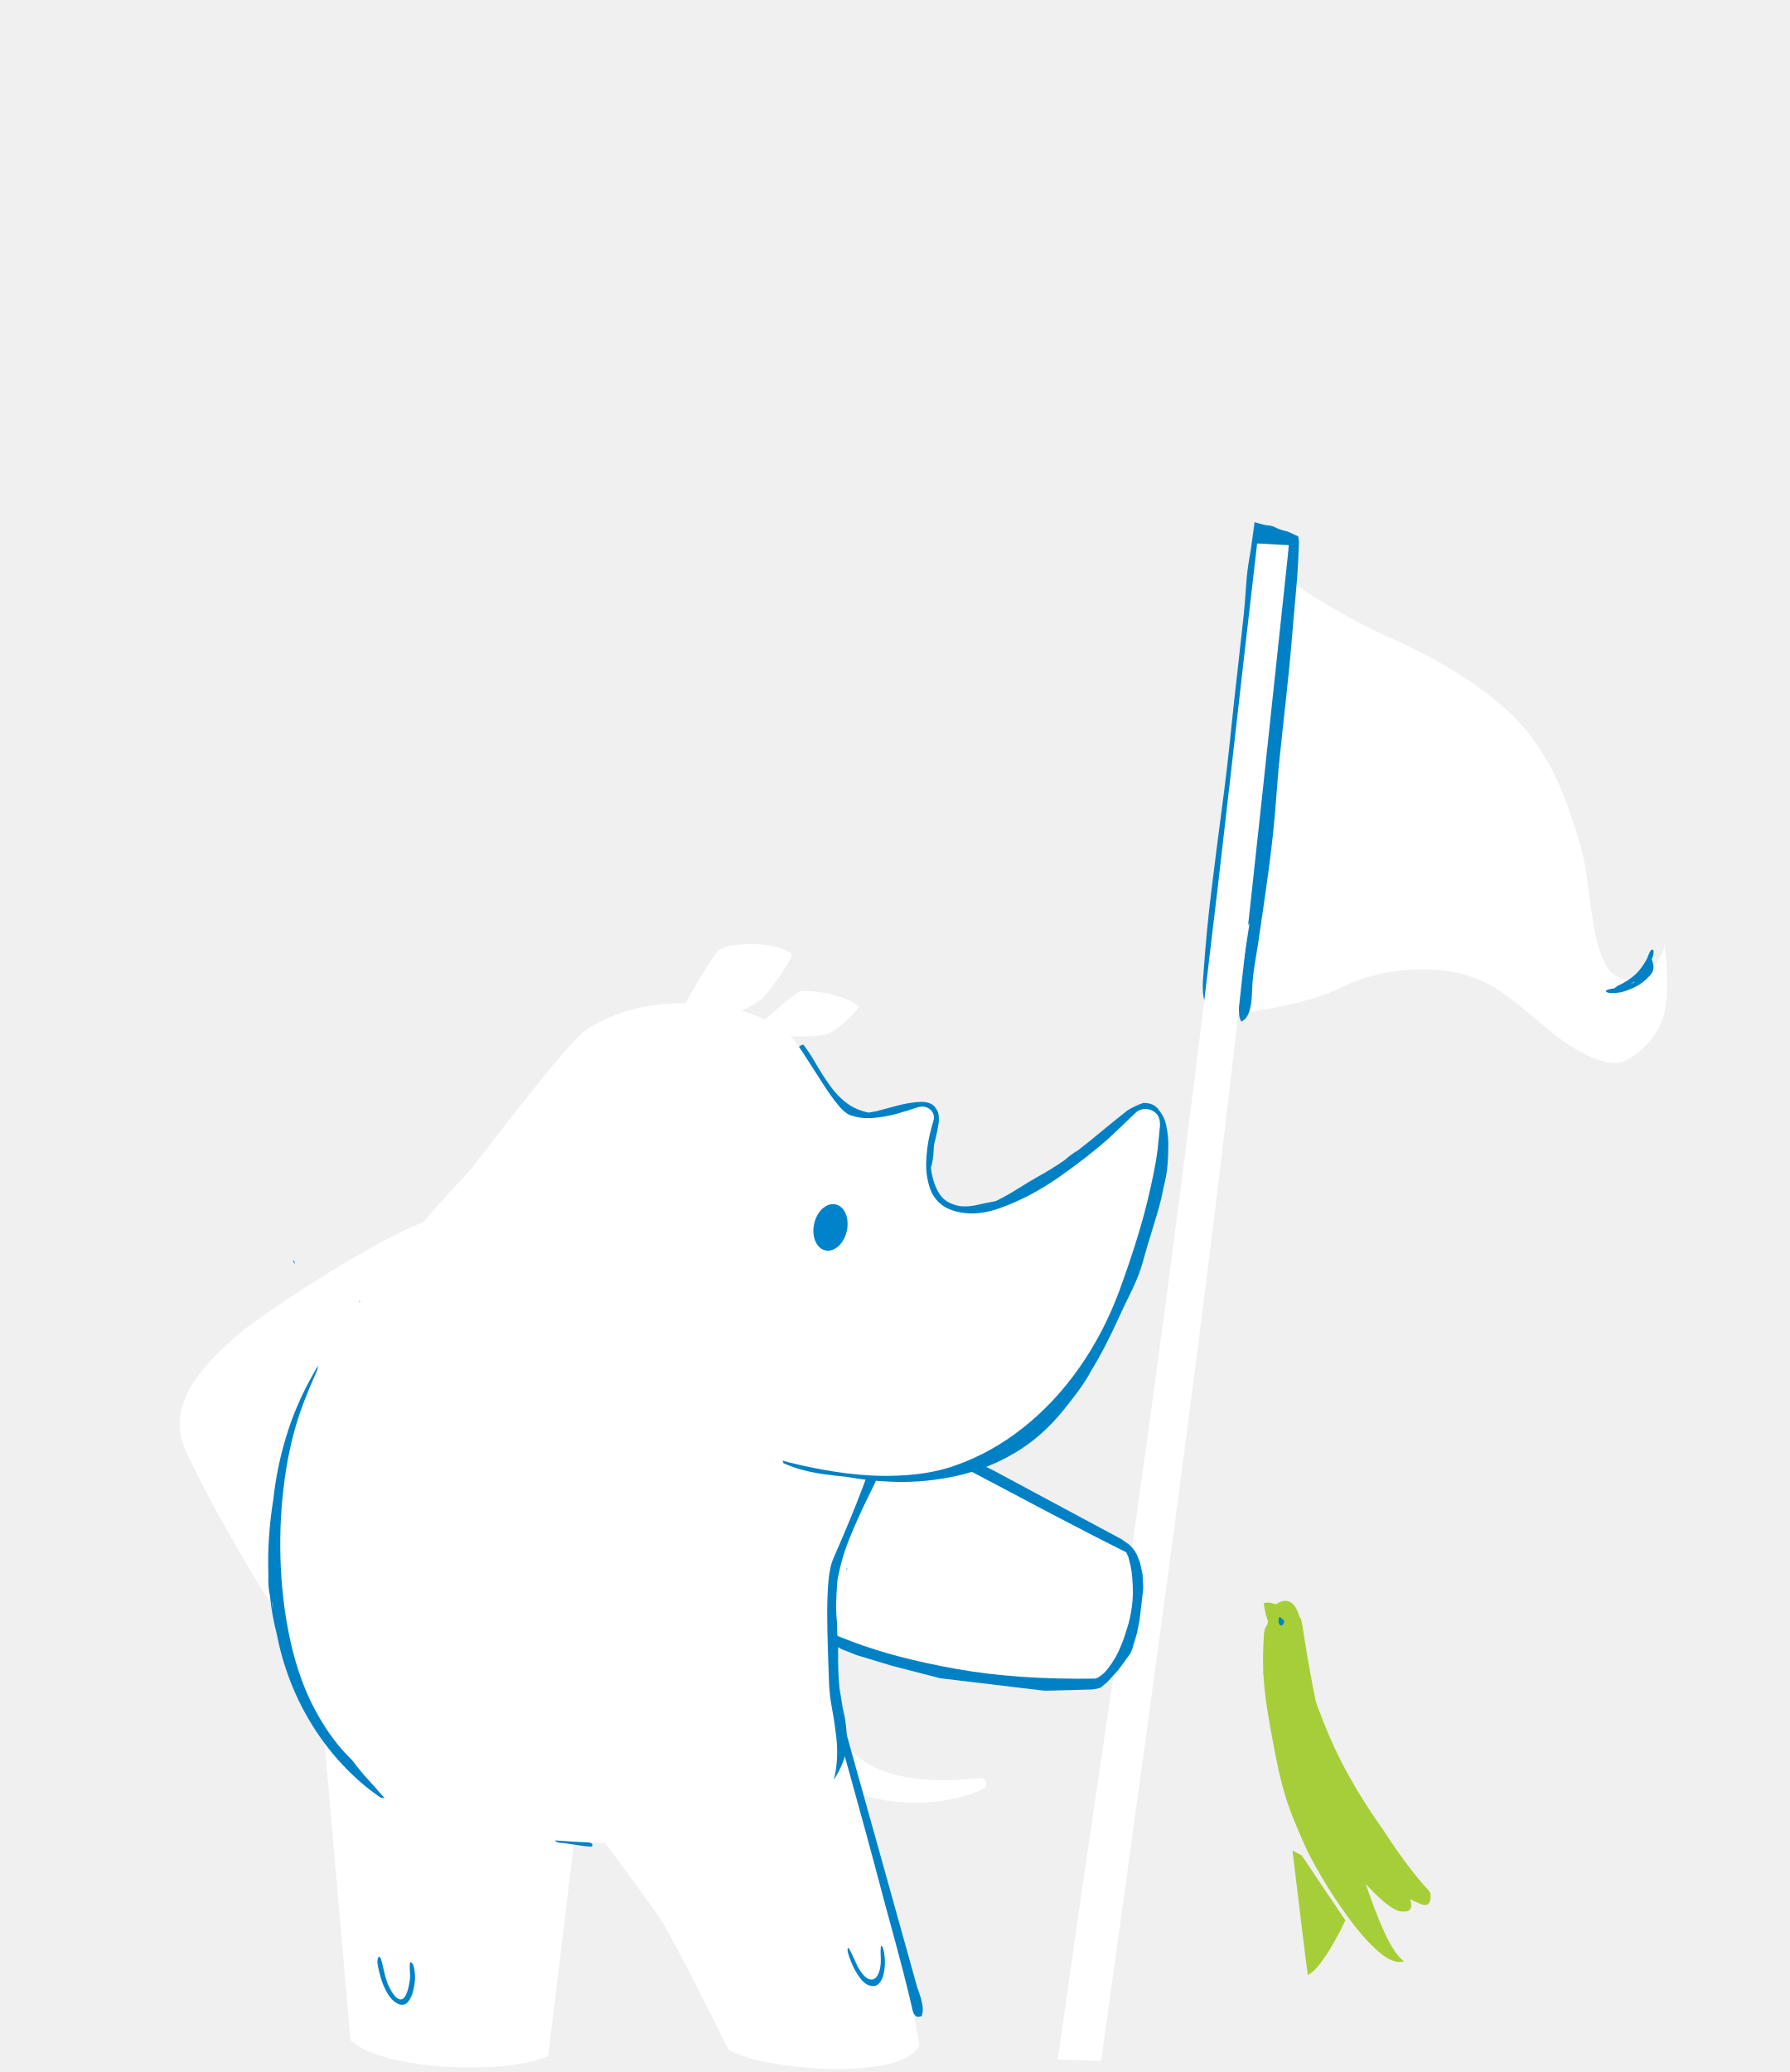
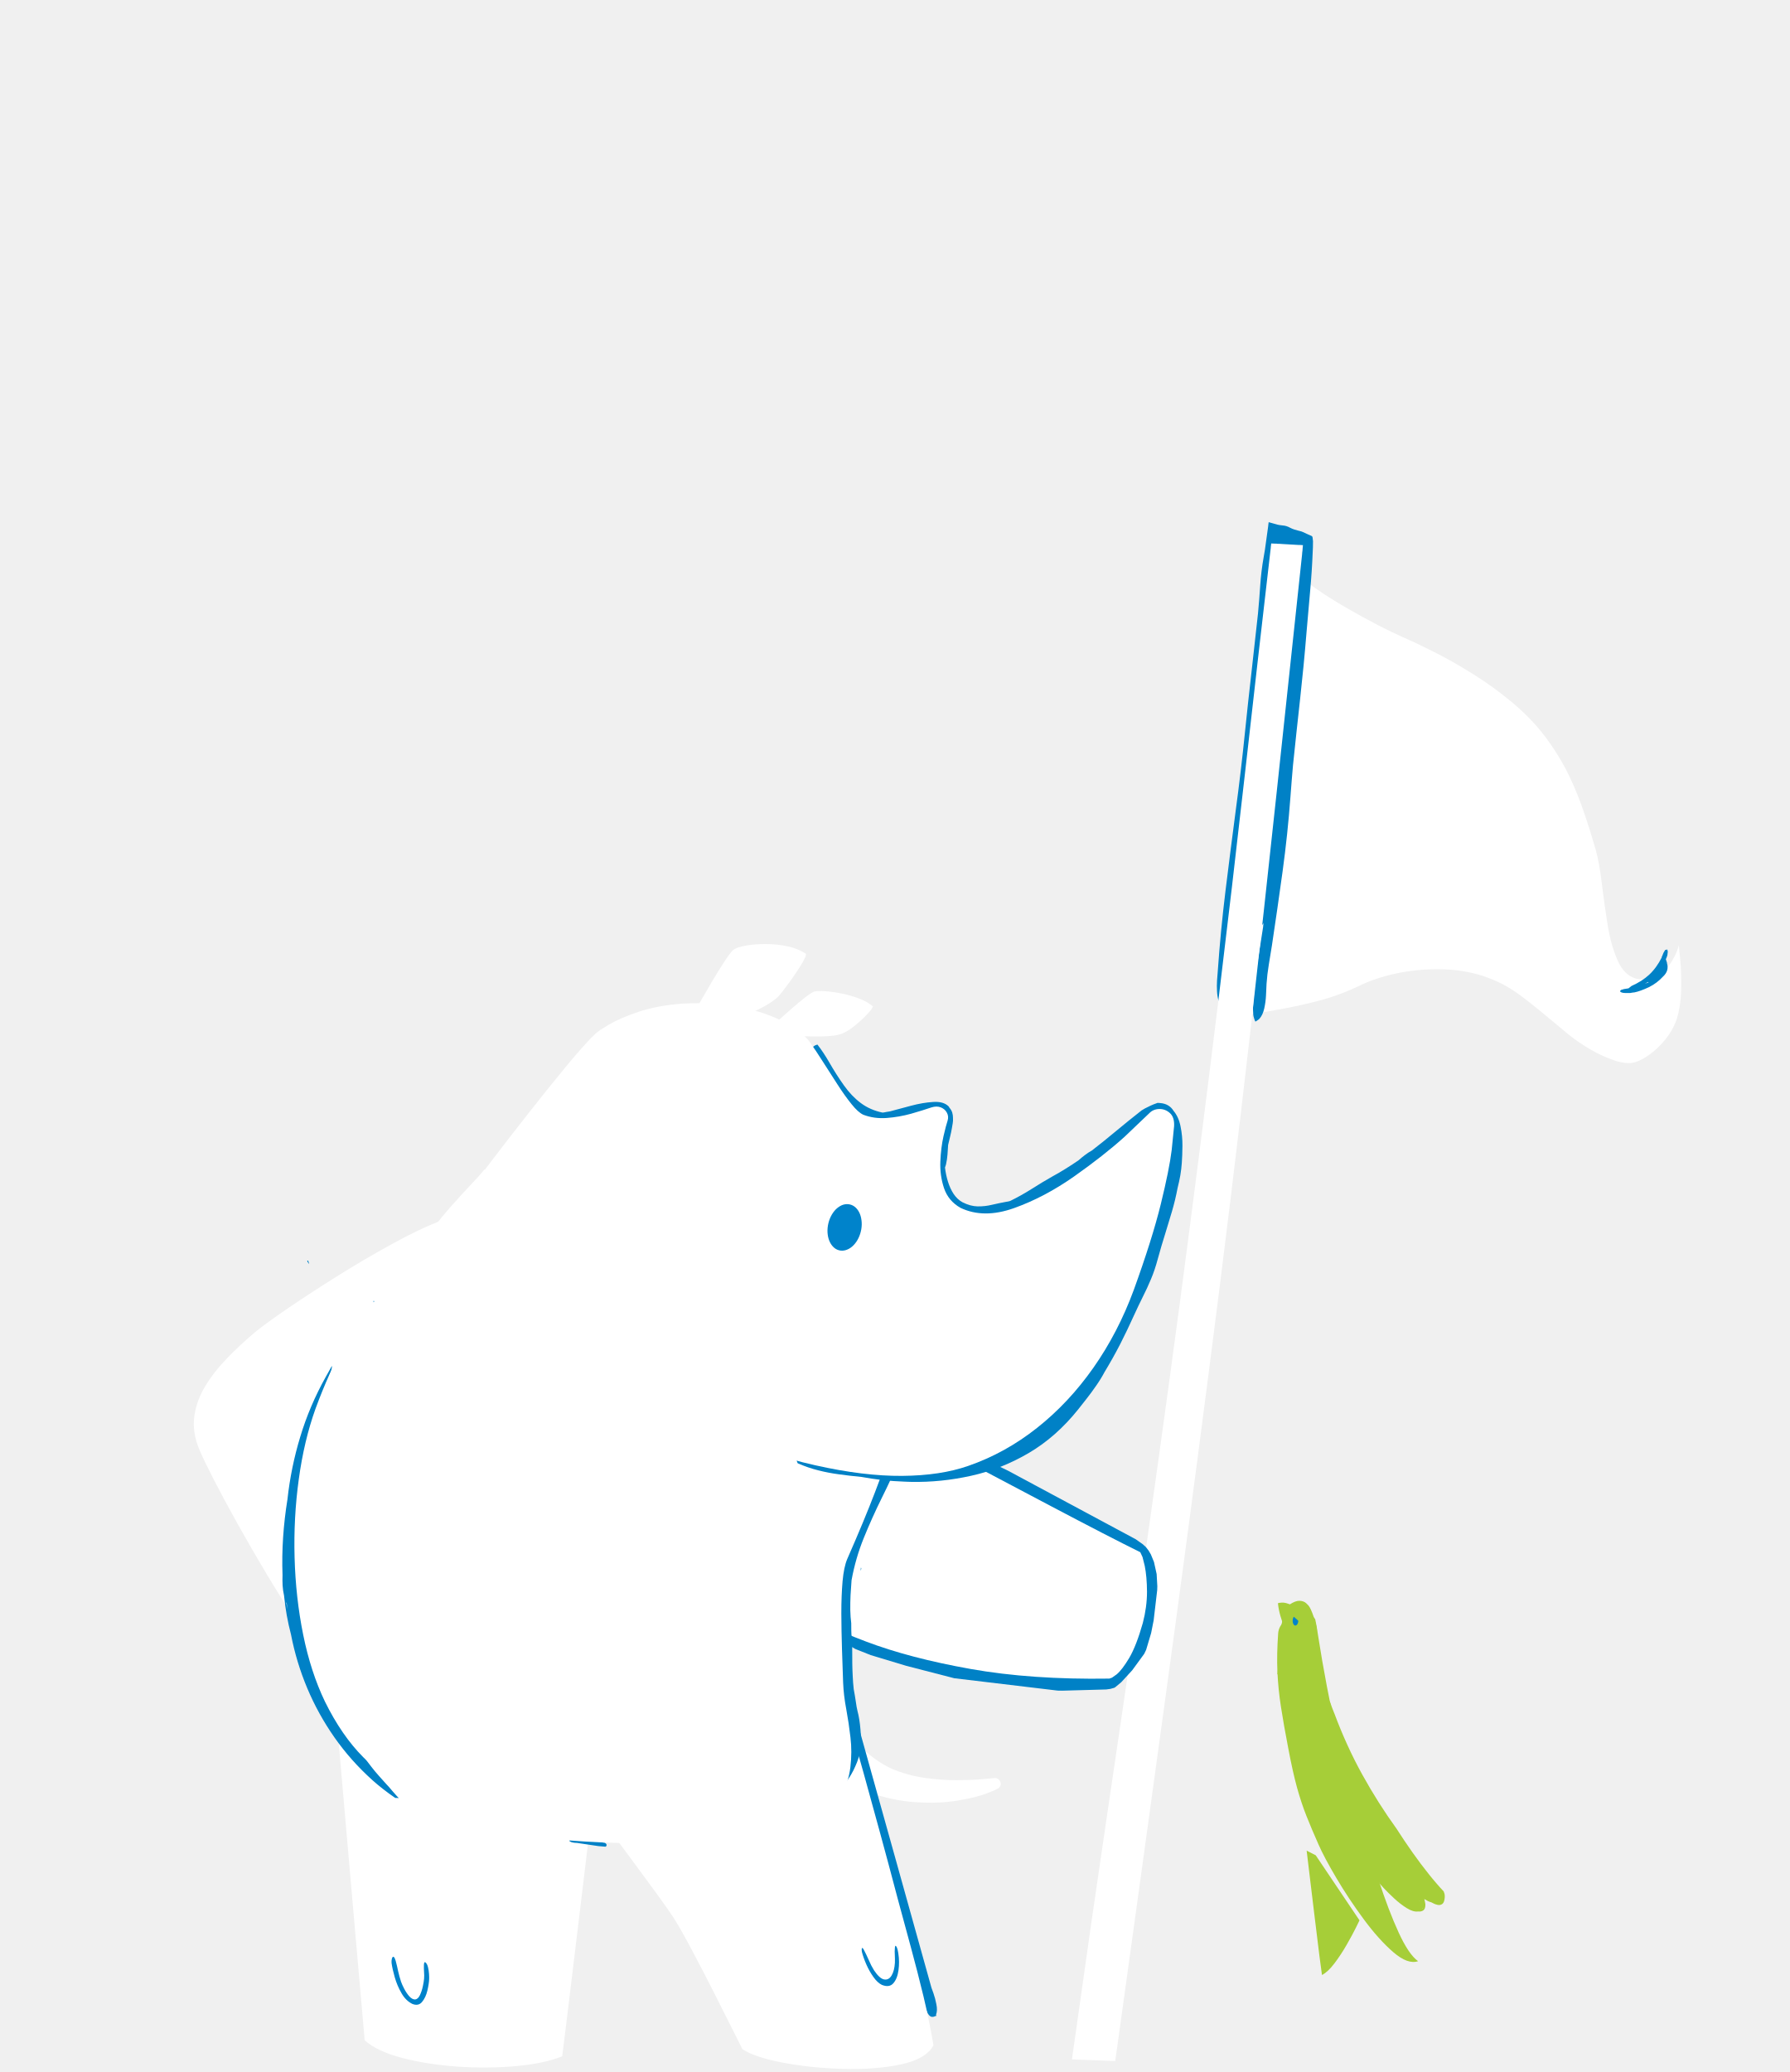
- <svg xmlns="http://www.w3.org/2000/svg" xmlns:xlink="http://www.w3.org/1999/xlink" preserveAspectRatio="none" width="760" height="880" viewBox="620 10 760 880">
+ <svg xmlns="http://www.w3.org/2000/svg" xmlns:xlink="http://www.w3.org/1999/xlink" preserveAspectRatio="none" width="760" height="880" viewBox="614 10 760 880">
  <defs>
    <path fill="#a6ce38" d="M1347.85 394.9l-2.35-1.95-6.25-.1q-7.3 2.2-14.3 4.2-7 2-13.35 3.35-.3.05-.55.1l-.6.1q-81.6 22.4-169.2 31.25-87.6 8.85-178.4 7.8-40.75 1.6-81.8 1.55-41.05-.05-82.05-2.25-6.1-.35-12.15-.7-6.1-.4-12.15-.85-2.55-.2-5.15-.4l-5.2-.4q-7.95-.65-16.1-1.4-8.15-.8-16.4-1.75-2.6.5-5.5 1.65t-4.25 3.25q-.5.2-.85.65l-.45.6q-5.75 8.05-1.3 14.65 4.4 6.6 14.8 11.75 10.35 5.15 22.4 8.85 5.5 2.7 12.2 5.1 6.7 2.4 14 4.5-1.35.5-3.15 1.3-1.75.8-3.15 1.7-1 .6-1.95 1.15l-1.8 1.2q-.1.25-.4.4l-.35.2q-5.6 6.15-.9 12.55 4.7 6.45 14.65 12.1 14.65 11.2 40.3 18.65 25.7 7.5 52.65 11.9 27 4.4 45.5 6.45 8.05.95 15.8 1.55 7.75.6 15.25.9-.7 3.35.35 6.95 1.1 3.6 3.5 7.4.85 1.4 1.9 2.75 1 1.35 2.1 2.65 12.65 9.7 30.9 14.2 18.2 4.5 37.5 6.1 19.35 1.6 35.3 2.6 0 1.25.45 2.45.5 1.2 1 2.05 8.65 12.5 23.3 17.4 14.65 4.9 30.25 5.25 17.15.75 35.7-.75 18.5-1.5 37.5-4.8 3.65-1.35 7.3-2.65 3.6-1.35 7.25-2.7 12.65-4.8 25.1-9.75 12.4-4.95 24.55-9.95 5.05-2.1 10.05-4.2 5-2.05 9.95-4.15 1.6-.65 3.15-1.3 1.55-.7 3.15-1.35 4.5-1.95 9.05-4.05 4.55-2.05 9.1-4.2 10.5-4.95 20.75-10.35 10.25-5.4 20.05-11.2 1.4-.8 2.7-1.65l2.7-1.6.3-.2.3-.2-.1-.3q-.05-.15-.15-.25-.15-.1-.35-.2-.15-.1-.35-.15-1.25-4.15-2.6-8.05-1.35-3.9-1.75-5.45-7.8-28.7-18.55-57.2-10.75-28.5-19.5-57.3-.15-.5-.35-1.55-.2-1.05-.6-2.4 8.85-2.95 16.9-6.25 8.05-3.35 15.2-7l7.35-4.7 2.15-3.55M796.3 497.5l-.5-.3q-.2-.15-.45-.3.05-.2.1-.35l.1-.4q.2.35.35.7.2.3.4.65m-19.35 4.9q.05.15.05.3-1.05-1-1.8-2.05-.75-1-1.15-2.05.6.9 1.3 1.75l1.5 1.7q.05.15.1.35z" id="a" />
    <path fill="#a6ce38" d="M793 728.5l12.05 13.9q11.7 13.3 30.2 31.6 18.5 18.25 39.3 33.9 20.75 15.65 39.35 20.95l5.6-37.4q4.8-35.35 10.85-81.8 6.05-46.45 10.6-81.7l4.75-37.1-27.1 9.7L793 728.5z" id="b" />
    <path fill="#a6ce38" d="M1118.15 314.7q-21.35 27.55-56.9 68.6T979 468.1q-48.45 45.05-102.3 93-53.85 48-106.85 89.55-53 41.6-99 67.5-46 25.95-78.8 26.9 28.15 17.15 80.6 12.05 52.4-5.15 112.5-23.05 60.15-17.95 111.35-39.3 51.2-21.3 76.95-36.6 31.95-18.65 56.4-34.65 24.5-16 48.35-37.25 23.85-21.3 53.8-55.85 30.35-34.5 51.6-61.7 21.25-27.2 35.95-55.5 14.65-28.25 25.35-65.95 2.65-12.15-9.45-24.95-12.15-12.75-30.95-23.05-18.8-10.25-36.05-14.9-17.3-4.65-24.85-.55l-8.4 9.4-17.05 21.5z" id="c" />
    <path fill="#a6ce38" d="M1037.75 310.3q-28.5-9.5-51.15-7.95-22.7 1.55-28.75 13.2-5.15 11.9-9.05 29.15-3.95 17.3-7.2 35.75t-6.4 34q-.95 11.1 24.45 14.2 25.4 3.15 59.95 1.7 34.55-1.45 61.15-4l28-2.85-4.85-21.15q-4.55-19.6-9.1-39.35l-5.05-21.65q-23.5-21.55-52-31.05z" id="d" />
    <path fill="#a6ce38" d="M1012.35 269.55q-15.25 1.75-24.45 7.2-9.2 5.5-13.5 10.45-4.35 4.65-9.75 13.8t-9.85 19.5q-4.45 10.35-5.9 18.45-.9 7.85 8.25 17.3 9.1 9.5 24.1 16.95 14.95 7.45 31.55 9.2 16.7 1.25 34-2.55 17.35-3.85 30.2-10.35 12.85-6.5 16.1-13.25-.1-7.45-4.95-25.25-4.8-17.75-14.3-34.75-9.55-17-23.7-22.1-22.55-6.3-37.8-4.6z" id="e" />
    <path fill="#a6ce38" d="M1099.4 333.3q11.45-10.2 19.2-22.3l-3.55-2.1-10.1-4.2q-13.4-5.25-36.75-7.1l2.95 10.5q3.05 9.8 6.7 21.3 3.65 11.5 5.55 17.3l16-13.4z" id="f" />
    <path fill="#0083CB" d="M1035.4 302.25l-1.9-1-2-.6-2.15-.2-2.1.2-2 .6-1.9 1-1.6 1.35-1.35 1.65-1 1.85-.65 2.05-.2 2.1.2 2.1.65 2.05 1 1.85 1.35 1.65 1.6 1.35 1.9 1 2 .6 2.1.2 2.15-.2 2-.6 1.9-1 1.6-1.35 1.35-1.65 1-1.85.65-2.05.2-2.1-.2-2.1-.65-2.05-1-1.85-1.35-1.65-1.6-1.35z" id="g" />
    <path fill="#a6ce38" d="M1040.4 290.7q-3.7-5.25-11.25-5.6-8.85.45-13.2 7-4.3 6.5-5.15 14.65l35.45.25-1.05-5.7q-1.1-5.3-4.8-10.6z" id="h" />
    <path fill="#FFF" d="M1087.85 233.8q-8.3-6.75-15.5-12.65L1055.1 378.2q3-.85 10.3.3 7.25 1.15 16.2 3.3t16.9 4.4q8 2.3 12.45 3.8 6.45 2.2 15.9 4.95 9.4 2.75 20.1 5 10.7 2.3 21.05 3.1 10.35.85 18.7-.8 6.7-1.4 12.05-3.9 5.35-2.55 10.4-6.6 5.05-4.1 10.85-10.15 2.95-3.25 5.8-9 2.9-5.75 6.25-11.35t7.75-8.35q4.35-2.8 10.3-.15 6.5 3.4 10.25 8.25 3.8 4.9 5.35 9.4 1.6 4.45 1.5 6.5l2.05-4.5q1.7-3.9 3-9.45 1.25-5.6.35-11.15-.95-4.65-3.6-9.75-2.65-5.1-6-9.55-3.35-4.5-6.55-7.35-3.55-3.05-9.4-5.45-5.8-2.4-12.25-3.95-6.4-1.5-11.75-2-8.05-.7-14.1-1.15-6-.5-10.95-1.15-4.95-.65-9.8-1.95-4.8-1.35-10.55-3.7-9.9-4.2-20.4-11.1-10.5-6.85-20-14.85t-16.4-15.6q-7.8-8.5-16.25-16.1-8.5-7.6-16.75-14.35z" id="i" />
    <path fill="#0081c6" d="M1070.05 179.2l-1.15-.3q-.9-.2-1.7-.45-.05.4-.1.85l-.05.4v.2q-.4 3.2-.8 6.45-.35 3.25-.9 6.45-.9 5.55-1.2 11.3-.3 5.8-.75 11.45-1.1 11.9-2.3 23.85-1.2 11.9-2.25 23.85-1.4 16.15-3.35 32.3-1.9 16.2-3.65 32.35-1.75 16.2-2.65 32.4-.1 1.8-.25 3.95-.1 2.1.05 4.15.1 2.1.65 3.85l.15.25.2.5q.3.65.5 1.2.35.55.95 1 .6.4 1.15.3 1-.25 1.45-1 .4-.75.55-1.7.15-.95.25-1.8 2.6-16.05 4.65-32.1l4-32.2q1.35-10.1 3.65-20.05 2.3-9.9 5.05-19.75l.05-.3.15-.55q.2-.65.35-1.2-.05.45-.1 1l-.1.45v.2q-.55 4.9-.9 9.75-.35 4.9-.9 9.75-.95 7-2.05 14.05-1.05 7.05-1.6 14.15-.55 7.05 0 14.15.2 2.3-.15 4.55-.3 2.25-.55 4.55-.1.7-.2 1.5-.05.8.15 1.5l.3.75.3.15q.3-.05.5-.85-.05.45-.1.95l-.05.45v.25q-.85 6.3-1.8 12.65-.95 6.3-1.35 12.7-.2 2.35-.4 4.75t0 4.75q0 .4.05.8.1.4.15.8l.25.8q.2.7.5 1.2.5-.25 1-.65l.4-.3.2-.2q1.35-1.55 1.9-4.15.55-2.6.65-5.35.1-2.75.15-4.7.2-3.8.8-7.75.6-4 1.15-7.75 2.05-15.05 3.9-30.1 1.85-15.1 2.75-30.25l.4-6.4q.2-3.15.45-6.4 1.2-13.45 2.5-26.85 1.3-13.45 2.2-26.9l1.2-16.4q.65-8.25.85-16.45 0-.85.05-1.65v-1.7-.75q-.05-.4-.1-.75-.05-.8-.2-1.1-.15-.25-.5-.35-.4-.15-1.1-.45-.7-.3-1.45-.65-.7-.35-1.45-.6-.7-.15-1.45-.35-.7-.15-1.45-.4-.8-.25-1.6-.65-.75-.4-1.55-.65-.7-.2-1.45-.25-.75-.05-1.4-.15-.4-.1-.75-.15-.35-.1-.75-.2z" id="j" />
    <path fill="#FFF" d="M1068.2 188.5v.25q-4.65 45.8-9.15 91.6-4.5 45.75-9.4 91.55-6.65 61.75-13.95 123.4-7.35 61.7-15.35 123.3-5.5 42.2-11.15 84.35-5.65 42.2-10.95 84.45-.05.4-.1.85-.05.45-.1.85l-.15 1.25q-.15.95-.25 1.8-.05.45-.15 1l-.05.45v.25q-.15.85-.25 1.7l-.2 1.7-.1.85q-.1.45-.15.9l-.1 1q-.1.85-.2 1.55h1l.4.05h.25q3.35.1 6.7.15 3.35.05 6.7.15l1 .05h1.5q.05-.45.1-1l.1-.7q8.65-69.35 17.15-138.7 8.55-69.35 16.5-138.75 8-69.4 14.95-138.95 4.75-48.1 9.2-96.2 4.4-48.1 8.9-96.25 0-.4.05-.85.05-.45.1-.85l.05-.9q.05-.65.1-1.25-.45 0-1-.05h-.7q-1.7-.1-3.45-.15-1.7-.05-3.4-.15l-.85-.05h-.9l-.35-.05h-.65q-.85-.05-1.55-.05-.05.45-.1 1l-.05.45z" id="k" />
    <path fill="#0081c6" d="M562.75 632.65q.15-.3.15-.5.05-.2-.05-.35l-.05.05h-.1q-.05.1-.15.25-.05.15-.1.25l-.05.1v.05q-.45.9-1.1 1.5-.6.55-1.5.95l-.25.2-.3.05q-.1 0-.2.05-.1 0-.15.05-.1.05-.05.15.15.1.4.1h.45q.25-.05.35-.05.5-.1 1.25-.45.7-.35 1.2-.9.55-.5.35-1.15v-.05l-.1-.3m-1.8 2.1l.3-.15v.05l-.3.1z" id="l" />
    <path fill="#FFF" d="M882.55 535.5q-2.2-9.85-7.95-16.4-5.7-6.5-16.4-5.75-13.9 1.5-33.1 6.55-19.25 5-38.85 11.4t-34.65 12q-15 5.65-20.6 8.4-10.4 5.1-19.85 11.05-9.5 5.95-16.5 13.15t-10 16.05q-3 8.9-.45 19.85 1.65 6.8 5.75 19.45 4.05 12.6 10 29.05 5.95 16.45 13.2 34.75 7.3 18.25 15.35 36.35l-.2 3.85q-.35 3.05 1 6.75t6.5 6.5q5.15 2.8 16.25 3.05 14.1 0 23.75-3.05 9.65-3.1 15-6.8l4.3-3.3 2.25-2.35q1.45-15.75 4.8-32.75 3.35-16.95 7.65-32.35 4.3-15.4 8.55-26.4 4.3-11 7.6-14.8 3.2-3.45 8.95-7.25 5.75-3.8 13.25-7.8 7.55-4.05 16.05-8.25 8.8-4.55 14.05-12 5.3-7.45 6.85-14.75 1.6-7.35-.7-11.6.55-4.5.45-13.65-.15-9.15-2.3-18.95z" id="m" />
    <path fill="#0081c6" d="M1137.8 562.05l-.85-2.65-.05-.05-.05-.15-.05-.05-1.5-2.15-1.95-1.85-4.3-2.9-8.95-4.6h-.1l-5.4-1.85-2.75-.6-5.65-.65H1095l-22 2.85-10.85 2.35-34.4 10.4-10.25 4.3-.05.05h-.05l-2.2 1.2-8.25 5.9-7.15 7.1-.95 1.15-.25-.75-.35-.45-1-.25-.95.5-.3.45-.05.65.3 3.1-2.3 3.55-.2.6.05.55.7.85 1 .2.5-.25.4-.5.3-.5 2.4 16.6 2.5 7.5 7.65 41.85 20.2 90 1.85 5.2 1.25 2.45.1.1.05.1 1.55 2.05 1.85 1.9 4.1 3.15 6.85 3.55 7.3 2.35 2.45.55h.05l18.75 2.55 8.15.45 11-.45 2.7-.55.05-.05h.1l11.85-4.8 9.05-4.9 4.2-3.05.15-.2.2-.15 1.35-2.3 1.05-2.5 8.15-27.3v-.05l.65-2.55 9.8-66.15.5-31.75-.55-23.7-1.15-10.55-4.6-17.4-.45-7.5z" id="n" />
    <path fill="#FFF" d="M1101.4 492q-12.1-13.65-27.4-26.3-15.3-12.7-30.5-20.35-15.15-7.7-26.75-6.45-14.25 2.2-21.4 8.35-7.2 6.15-9.6 14.3-2.4 8.15-2.2 16.45.15 8.25.6 14.7.3 6.25 3.05 21.4 2.75 15.2 7.15 36.45 4.4 21.25 9.7 45.7 5.3 24.4 10.7 49.05 4.75 21.55 8.95 41.15 4.25 19.6 7.55 35.5 3.3 15.95 5.3 26.5l2.55 2.15 4.95 2.75q6.15 3.05 15.3 5.5 9.2 2.4 19.65 2.35 14.9-.4 23.45-2.9 8.5-2.55 12.15-5.25l2.75-2.35 1-1.5q13.75-48.15 17.35-87.6 3.6-39.4.85-69.25-2.75-29.8-8.1-49.05-5.35-19.25-9.5-27-5.45-10.65-17.55-24.3z" id="o" />
    <path fill="#FFF" d="M656.95 766.95l-8.05-.8q-1.6 0-2.6 1.1-1.05 1.1-1.1 2.55-.05 1.5 1.3 2.7l2.6 1.4 5.45 2.2q6.9 2.6 18.4 4.6 11.45 2 26.2 1.2 14.7-.75 31.5-6.45 11.65-4.35 21.95-12.65 10.35-8.3 18.3-17.35 8-9.05 12.6-15.55l4.8-7.25-1.05-1.4-2.9-2.8q-3.8-3.5-8.4-7.55-4.65-4-7.35-6.3-2.1 3.35-7.35 10.9Q756 723 748.5 732q-7.45 9.05-16.15 16.9-8.75 7.85-17.75 11.9-9.9 4.1-20.75 5.6-10.85 1.45-20.6 1.35-9.7-.15-16.3-.8z" id="p" />
    <path fill="#FFF" d="M985.85 192.35l2.2-3.4.8-2.05q-4.05-2.1-9.95-3-5.95-.85-12.2-.85-6.25.05-11.25.7-5.05.65-7.3 1.6-1.85 1.05-5.6 4.95-3.75 3.9-7.8 8.65-4.1 4.75-7 8.2l-3.05 3.65 2 1.35q1.85 1.2 3.85 2.4l1.6.9.85.3q11.4-1.85 18.85-3.15 7.4-1.3 12.05-2.6 4.65-1.25 7.75-3 3.35-2.05 7.35-6.3 3.95-4.3 6.85-8.35z" id="q" />
    <path fill="#FFF" d="M752.8 734.5l.2 26.95q.15 24.95.4 57.5.25 32.6.45 57.45l.2 26.6q6.15 5.05 19.85 7.2 13.65 2.1 30.5 1.65 16.9-.5 32.75-3.3 15.9-2.8 26.45-7.55l4.5-20.7q4.15-19.3 9.55-44.65 5.4-25.3 9.5-44.6l4.35-20.5q-7.45-13.9-26.4-22.45-18.9-8.55-41.85-12.5-22.9-3.95-42.4-4-19.45-.1-28.05 2.9z" id="r" />
    <path fill="#0083CB" d="M943.65 840.8q-1.05-2.05-1.45-3.45-.75-2.75-1.15-5.5-.35-2.8-.9-5.5l-.5-1.5-.55-.4q-.6.1-1.05 1.35-.4 1.2-.4 2.45.15 3.15 1.1 7.5.95 4.35 3.1 7.95 2.1 3.6 5.8 4.45 3.45.45 5.8-2.6 2.35-3 3.65-7.05 1.3-4.05 1.65-6.75.15-1 .2-2.9.05-1.9-.25-3.6-.3-1.75-1.25-2.3l-.2-.05q-.15 0-.2.05-.35.35-.45.85l-.15.7q-.25 1.9-.3 3.9 0 2-.35 3.95-.3 1.7-1.15 4.5-.85 2.8-2.15 5.3-1.3 2.45-3 3.1-1.75.45-3.3-.95-1.5-1.45-2.55-3.5z" id="s" />
    <path fill="#0081c6" d="M951.25 738.5q-.15-3.15-.55-4.95-.4-1.8-1.65-2.05-1.3-.25-3.95 1.25-.75 1.5-.85 3.3-.15 1.85 0 3.35-1.35 1.4-2.55 3.25-1.2 1.85-2.05 3.45l-1.1 2.15q-5.1 12.35-6.25 30-1.2 17.7.85 36.75t6.6 35.5q4.5 16.5 10.8 26.55.35.55.95 1.5t1.4 2q.2 1.65 1.15 2.65.9 1 3.2.35l.15-.15q.2.05.35 0 .2 0 .4-.05v-.3-.35q1.55-2.05 1.65-5.25.15-3.15-.25-5.75l-.45-2.8q-1.9-32.6-3.9-65.2t-3.95-65.2z" id="t" />
    <path fill="#FFF" d="M775.35 771.35l4.9 7.95q4.65 7.55 11.05 18.1 6.4 10.6 11.95 19.9 5.5 9.35 7.4 13.2 2.8 5.9 6.7 16.8 3.95 10.85 7.75 22.5 3.85 11.6 6.45 19.7l2.75 8.5q6.05 4.2 22.45 7.3 16.4 3.1 36.25 3.95 19.85.9 36.4-1.55 16.5-2.5 22.85-9.4.9-12.35.75-25.05-.2-12.65-.85-25.25-.7-12.6-1.25-24.65-.75-18.4-1.65-35-.85-16.65-1.65-29.7-.8-13.05-1.3-20.65l-.4-7.85q-19.4-5.4-41.8-2.7-22.45 2.65-45.55 10.2-23.1 7.55-44.5 16.75-21.4 9.25-38.7 16.95z" id="u" />
    <path fill="#0083CB" d="M943.35 838.65q-1.2-2.6-1.95-5.7-.8-3.05-1.8-5.85l-.4-.7-.3-.15q-.3.15-.45.85-.15.7-.15 1.4.2 3.1 1.2 6.95 1 3.8 2.75 6.95 1.7 3.15 4.05 4.3 4 1.55 6.85-1.1 2.85-2.65 4.45-7.45 1.6-4.75 1.75-9.5v-1.7q-.05-1-.25-1.8-.25-.75-.7-.7-.15.3-.3.65l-.15.5q-.6 2-.85 4.2-.3 2.15-.8 4.3-1.15 4.45-3.3 7.15t-4.75 2.35q-2.55-.35-4.9-4.95z" id="v" />
    <path fill="#FFF" d="M767.75 370.25q-6.5 10.05-12.3 20.9-5.4 10.3-10.9 21.95-5.5 11.65-9.95 21.85-4.45 10.15-6.7 16l43.35 4.1q41.25 3.35 95.3 7.25 54.1 3.9 94.95 6.2l30.95 1.4 8.1.05 3.2-.45q-1.65-3.05-7.75-9.25t-13.95-13.3q-7.85-7.1-14.8-12.75-6.95-5.7-10.25-7.65l-29.95-15.4q-25.65-13-57.9-29.25-32.25-16.3-56.35-28.4l-25.35-12.75q-2.35 3.95-7.75 11.7-5.4 7.75-11.95 17.8z" id="w" />
    <path fill="#0081c6" d="M948.5 775.95l-.85-1.6q-.65-1.15-1.55-2.5-.95-1.4-1.9-2.4-.65-.1-.8.45-.2.5-.3 1-.6 2.8-.2 4.5.4 1.75 1.45 3.25 1.05 1.5 2.45 3.6l.65 1.65q.45 1.25 1.1 2.8.65 1.5 1.45 2.65l.2-.1.2-.15q.15-.3.15-.65 0-.35.05-.5.45-1.1.1-3.45-.35-2.4-1-4.85-.7-2.45-1.2-3.7M857.6 787q.25.25.4.3l4.75.5q4.15.25 8.55.45l5.85.3q.45.05 1.55.2 1.05.1 2.15.05 1.15-.1 1.85-.6-.2-.2-.45-.4l-.35-.25q-.4-.3-1.1-.55-.65-.25-1.6-.45.1 0 .25-.05.1-.05.2-.15 0-.15-.2-.3t-.3-.2q-.95-.7-3.2-.9-2.2-.2-4.45-.2h-3.55l-1.7-.15q-1.35-.1-2.5-.3-.25 0-.45.1-.25.1-.35.25-.45 0-.9-.05-.45 0-.8-.05-.25 0-.6.2t-.45.4l.05.1-.8-.05q-.35-.05-.7-.05-.55.1-1.05.45-.45.3-.35.9 0 .3.25.5m87.65-132.85q-7.2 17.5-12.4 35.65-5.15 18.15-8.3 38.65-.85 5.35-1.55 10.45-.7 5.05-1.15 9.95.4-.15.8-.25.35-.15.65-.2.3.05.65.1.4.1.5.2 1.6 1.7 3.1 6.2 1.45 4.45 2.75 9.5 1.25 5.05 2.1 8.5.65-.1 1.55-.05.85.05 1.9.25 0-2.45.9-5.25.9-2.85 2.95-4.5 2.1-1.7 5.75-.7 1.5.75 3 2t2.65 2.45q1.15 1.2 1.5 1.75 1.35 1.9 3.1 5.05 1.7 3.2 2.95 6.4 1.3 3.2 1.25 5.2 1.2-.3 2.55-.6 1.4-.3 2.9-.6l1.2-.3q1-.25 2.2-.6 1.15-.35 2.1-.75.75-.45 1.7-.65.95-.15 1.95 0 1.55-1 3.85-1.7 2.35-.7 4.6-1.1 2.2-.4 3.5-.55l2.9-.5q1.4-.25 2.85-.5 1-.6 2.05-1.05 1-.5 1.95-.85.6-.7 1.3-1.4.65-.7 1.4-1.35.5-.45 1.3-1.1.75-.7 1.7-1 .95-.3 1.95.25.1.25.15.5l.1.5q4.3-4.75 8.5-9.5t9.4-8.5q.35-.35.75-.65.4-.3.75.2.1 1.05-.5 2.15-.55 1.05-1.2 1.85l-.9 1.15q-1.5 2.1-3 4-1.55 1.95-3.15 3.75 4.35-4.45 8.3-9.1 3.95-4.6 8.2-9.5l1-1.05q.75-.7 1.8-1.5 1-.75 2-1.15.9 1.85-.55 4.65-1.45 2.8-3.35 5.1l-2.35 2.8q1.125-1.256 2.4-2.4l.4-.3q.35-.2.75-.3.6 1.6-.8 3.7-1.35 2.15-3.05 3.8l-2.05 2-.3.3-.3.3q-.5.55-1.05 1.1-.6.5-1.15 1.05-1 .9-2.1 1.8-1.05.9-2.2 1.8-1.4 1.1-2.85 2.2-1.45 1.05-2.95 2.1-.9.6-1.75 1.2-.9.6-1.75 1.2-1.05.7-2.05 1.4-1 .65-2.05 1.35-1.25.95-2.55 1.85-1.3.95-2.65 1.85-.55.35-1.1.75-.55.35-1.15.7.6.05 1.2.15.6.05 1.2.2 4.7-1.75 9-3.7 4.25-1.9 7.6-3.7 16.05-8.55 28.8-19.9 12.75-11.35 22.15-24.9 9.35-13.5 15.2-28.75 2.4-5.05 4.4-10.5 1.95-5.4 3.45-11.05 1.1-2.55 1.75-5.5.6-2.9.9-5.95 2-10.7 2.7-21.75.7-11.05.2-22.1.3-18.6-3.4-37.3-3.65-18.75-12.1-37.4l-1.6-3.5-1.6-3.55q-.3 1.85.4 4.1.75 2.2 1.05 4.3.35 2.1-1.2 3.5-2.8 2.2-4.15.5-1.35-1.65-2-4.75-.65-3.05-1.3-5.15-3.25.6-5.4-3.2-2.15-3.85-3.45-9-1.35-5.2-2.15-8.7l-.5-1.9q-.35-1.45-.8-3.25-.45-1.85-.85-3.3-.6-.65-1.55-.4l-.8.2-.45.05q-2.15-1.3-2.25-4.05-.1-2.75 1.2-6.4-20.2 13.7-37.85 32.2-17.65 18.5-31.75 38.8-14.1 20.35-23.7 39.6-9.35 18.45-16.6 35.9m143.9 35.65q.25-.9.45-1.75.2-.9.45-1.75l.15-.25.2-.2-.6 2q-.3.95-.65 1.95m-389.6-158.1q-.3-.5-.6-.9-.15-.2-.35-.3-.2-.1-.45-.1-.3-.4-.65-.75-.3-.35-.6-.65-1.25-.5-.95.2.3.75 1.2 2.05v.5q.05.3.1.7l-.75-1.65q-.5-.95-1.2-2.05-.7-1.15-1.55-1.95-.85-.45-1-.1-.1.35.15 1.15.25.8.55 1.65 4.05 12.5 9 25 4.9 12.5 8.75 25.15 3.85 12.7 4.7 25.7-.2 4.2-.55 8.65-.4 4.45-1.05 8.6-.7 4.1-1.7 7.35-.25 2.15-.65 4.3-.35 2.15-.95 4.35-.2 1.25-.45 2.5-.25 1.2-.55 2.4l-.1.5q-.05.3-.05.55l-.1.7q-.05.35-.1.65-.55 3.6-1.05 7.05-.55 3.45-1.3 7.05-.35 1.9-.8 3.75-.45 1.85-.95 3.65-1.25 3.3-2.35 6.7-1.05 3.4-1.95 5.35-2 4.15-3.45 10.1-1.5 5.9-1.9 12.5.25 1.5.6 3 .3 1.5.7 3l.05.15q0 .1.05.2 0 .1.05.25.35 1.3.85 2.65.45 1.35 1 2.75l.5 1.1q.25.55.5 1.15.3.55.55 1.1.3.55.6 1.15l.5.9q.25.4.5.85l.3.45q.15.25.25.5.65 1 2.2 3.2 1.6 2.2 2.9 4.35l1.05 1.85.35 1.2q0 .15-.1.45-.1.3-.45.45l-.45-.05q.1.15.25.3.1.15.25.3.85.5 2.5 1.55t3.6 2.4q1.65-1.55 2.7-3.3 1.1-1.8 1.6-2.55 8.15-9.15 12.85-15.3 4.75-6.1 7.05-12.2 2.35-6.05 3.25-15.2 4-17.4 4.2-35.8.2-18.45-3.8-36.9-4.05-18.45-12.8-35.9-1.85-3.6-3.85-6.85-2.05-3.3-4.15-6.3-.9-3.45-2.15-6.5t-3.05-5.35q-1.2-1.45-2.25-3.25-1.1-1.85-2.1-3.7l-.85-1.6q-.65-1.25-1.5-2.8-.85-1.55-1.65-2.75-.5-.4-1.05-.4-.55-.05-.95.4-.1.1-.15.3-.05.15 0 .4-1.05-1.6-2.1-3.15-1.05-1.6-2.1-3.1l-.7-1-1.4-1.75-.5-1m19.75 38.6l-.1-.35.1.15v.2m337.3-66.9q.05.2.15.4.1-.15.15-.35.1-.15.2-.35-.15-.05-.35-.1-.15 0-.3.05.05.2.15.35m46.7-14.7l-.5.9q.55-.3.95-.7.45-.4.65-.9l-.3-.1-.3-.1-.5.9M710.5 598.25l.2.6v-.95-.95q-.15.15-.25.3t-.1.4q.05.3.15.6z" id="x" />
    <path fill="#FFF" d="M753.55 440.15l-10.25 3q-9.65 3.1-21.85 10.05-12.2 6.95-20.3 18.55-8.1 11.6-5.5 28.6 1.9 10.45 4.5 22.75 2.65 12.3 7.4 29.3t13 41.45q1.55 4.9 1.25 13.2-.35 8.35-1.8 18.45-1.5 10.1-3.35 20.35-1.9 10.25-3.5 19.05-1.4 7.3-4.25 14.8-2.8 7.5-5.1 15.6-2.35 8.1-2.4 17.1 0 9 4.15 19.3 7.15 14.35 39.7 26.4 32.55 12.05 75.25 20.35 42.75 8.3 80.55 11.4 37.8 3.1 55.5-.45 18.6-3.85 36.25-9.15 17.65-5.3 33.8-15.1 16.1-9.8 30-27.2 11.85-15.2 19.9-35.55 8.05-20.35 12.05-43.15 4-22.75 3.6-45.3-.35-22.6-5.35-42.25-6.15-23.1-13.65-38.95-7.5-15.9-14.65-25.6-7.1-9.7-12.1-14.35l-6.05-5.3-45.85-8.25q-42.75-7.15-98.5-16.15-55.75-9.05-98-15.8l-44.45-7.15z" id="y" />
    <path fill="#0081c6" d="M1162.4 196.4q-2.35-.6-5.15.05-.25.05-.85.2-.65.1-1 .55-1.35 1-2.9 2.45-1.55 1.5-2.75 2.75l-1.45 1.7q-5.55 8.65-10.45 16.8-4.9 8.2-10.05 16.1-1.65 1.8-3 3.85-1.4 2.05-2.6 4.25-2.7 3.7-5.7 7.35-3 3.7-6.4 7.4-4.5 5.05-9.15 10.9-4.7 5.85-9.9 11l-.7.45-.7.4-.25.1q-4.2 2.25-8 4.55-3.75 2.3-7.9 3.5-4.15 1.2-9.5.2-3.55-.8-6.7-3.4-3.1-2.6-5.7-6.35-2.6-3.75-4.55-8v-1.3q-.05-.6-.05-.8-.35-3.15-1.1-6.1-.75-2.95-1.55-5.85-.3-2.95-.55-5.6-.25-2.7-.6-4.85-.3-1.75-.55-3.4-.25-1.6-.9-3.2-.55-1.7-1.5-3.1-1-1.45-2.55-2.4l-.45-.45q-.2-.15-.35-.25-3.9-2.15-9.7.1-5.8 2.2-11.95 6.2-6.1 4-11 7.15-1.05.5-1.9.95l-1.15.65q-.25.1-.45.2l-.4.2q-7.75.65-14.45-1.9-6.65-2.5-13.1-7.55-6.45-5-13.55-11.7-2.25-2.1-4.7-4.15-2.45-2.05-5.1-3.95l-.3.2-.3.2q-.4.25-.7.6-.3.3-.55.75-.05.1-.1.25l-.1.3-.7-.25-.25.1q-.05.35.25 1l.5 1 .05.2q-1.1 4.35-2.75 5.65-1.7 1.3-3.95.65-2.3-.7-5.15-2.3l-.35 1.3q-.35 1.15-.9 1.95-2.9 3.45-4.9 2.85-2.05-.6-4.2-2.1-2.1-1.5-5.3-.75-3.55 1.1-5.75 1.4-2.15.25-4.4-.15-2.25-.4-6.1-1.3-5.75-1.25-9.5-1.3-3.8-.05-7.5.35-3.65.45-9.05.65-5.4.15-9.15 1.35-3.75 1.15-6.95 3.6-3.25 2.45-6.95 6.5-6.85 7.1-14.45 14.55-7.6 7.45-14.35 15.6-6.75 8.15-11.1 17.3-.55 1.15-1.65 3.65-1.05 2.5-2.5 5.85-1.45 3.3-3.15 7.05-.3.75-.65 1.5-.35.7-.65 1.45-.45.9-.85 1.75-.4.9-.8 1.75-.6 1.25-1.2 2.45l-1.15 2.4q.15 1.6.45 3 .25 1.4.65 2.5 1.8 4.65 7.1 10.45 5.3 5.85 11.3 11.45 6 5.65 9.9 9.6 7.5 8.25 12.7 14.05 5.15 5.85 11.55 10 6.35 4.2 17.55 7.45 12.25 3.6 24 6.35 11.8 2.75 23.75 4.4 11.9 1.65 24.6 1.85 6.45 0 13.1.3 6.6.2 13.1 1.4 6.45 1.15 12.5 3.95 6 2.75 11.25 4.4 5.25 1.65 10.4 3.85 5.2 2.25 10.9 6.55 2 1.55 5.5 3.95 3.45 2.45 7.8 5.2 4.3 2.8 8.85 5.35-5.25 5-10.2 10.65-4.95 5.7-8.1 11.3-3.15 5.6-3 10.25.05.6.15 1.2.1.6.3 1.15.35.8.75 1.55t.85 1.45q.2.3.45.6l.5.5-.3-.05q.3.5.7 1 .35.5.75.95 6.85.9 13.25.6 6.35-.25 12.75-1.3 6.4-1 13.25-2.4 6.3-.7 12.7-1.85 6.45-1.2 12.9-2.95.95-.2 1.9-.5 1-.25 2-.55 17.25-4.95 33.15-14.3 15.9-9.3 28.4-23.8 12.5-14.5 19.65-34.95 1.15-3.3 2.65-7.8 1.55-4.55 2.9-9.55 1.4-5 2.1-9.75 2.05-9.8 3.4-19.6 1.3-9.8 2.1-19.15.65-7.1 1.4-13.1.8-6 1.15-12.15.4-6.1-.15-13.55-.55-8.3-.75-15.85-.25-7.55-.6-14.9-.35-7.35-1.45-15-.35-4.05-.95-8.05-.65-3.95-1.65-7.8-1.15-4.45-3.05-10.35-1.9-5.85-4.9-11.2-2.95-5.4-7.25-8.25-1.85-1.65-4.2-2.25m-140.65 44.55l.1-.05v.05h-.1m-37 11.1l-.4-.15-.15-.1q.11.07.2.1.2.05.35.15z" id="z" />
    <path fill="#FFF" d="M1122.8 255.7q-12.8 17.7-28.05 29.6-15.25 11.9-30.8 9.35-8.3-2-13.3-8.85-4.95-6.8-7.45-15.35-2.45-8.5-3.25-15.75-.75-7.2-.75-10-.1-2.8-1.95-4.65-1.8-1.85-4.5-2.15-2.75-.3-5.5 1.7-4.35 3.3-10.4 7.4-6.1 4.05-13.1 6.85-6.95 2.75-14 2.2-3.45-.5-8.85-4.25-5.45-3.75-11.9-9.25-6.45-5.45-12.9-11.05-6.45-5.65-11.95-9.85-4.35-3.5-15.35-6.45-11-3-27.4-2.25-16.45.75-37.2 8.4-14.4 5.75-23.85 12.85-9.45 7.1-14.4 12.95l-3.95 4.8-1.85 2.85q-3.9 7.5-10.1 24.3-6.15 16.8-12.5 35.55-6.35 18.75-10.65 32.1l-4.5 13.95 2.3 7q2.15 6.55 8.1 17 5.9 10.4 17.45 22.55 11.5 12.15 30.5 23.85 23.6 13.95 47.2 22.7t43.5 13.25q19.9 4.5 32.5 5.75 38.15 4.1 68.2 2 30-2.05 51.95-9.05 21.95-7 35.85-17.7 18.65-14.25 31.8-34.95 13.2-20.7 20.3-46.1 7.1-25.35 7.6-53.75.4-33.9-1.65-56.3-2.05-22.35-4.55-34.35l-3.4-14.8q-1.5-5.4-5-7.1-3.5-1.7-6.95-.55t-4.9 4.4l-9.45 18.5q-8.2 14.95-20.95 32.65z" id="A" />
    <path fill="#FFF" d="M889.05 162.7q-6.85 3.55-13.1 8.35-6.25 4.75-10.7 9.3-4.45 4.55-5.8 7.35-.9 2.55-1.35 9.55-.45 7-.6 15.1-.15 8.05-.15 13.9v6.1l2.8-.25q2.65-.25 6.15-.65 3.5-.4 6.25-.8l2.2-.4.95-.3q8.7-11.05 13.9-18.95 5.15-7.95 7.6-13.05 2.4-5.1 2.9-7.65.45-2.15 1.05-6.9.65-4.75 1.1-10.2.45-5.45.5-9.65l-.2-3.4-.55-1.8q-6.15.8-12.95 4.35z" id="B" />
    <path fill="#0083CB" d="M887.8 323.3q-2.1-1.35-4.65-1.55-2.55-.15-4.9.9-2.3 1.05-4.2 3.1-1.9 2.05-3.1 4.85-1.25 2.75-1.6 6.05-.3 3.3.35 6.2.65 2.95 2.1 5.2 1.45 2.3 3.55 3.65 2.1 1.4 4.65 1.6 2.55.15 4.85-.9 2.35-1.1 4.25-3.15t3.1-4.8q1.25-2.8 1.6-6.1.3-3.3-.35-6.2-.65-2.9-2.1-5.2-1.5-2.25-3.55-3.65z" id="C" />
    <path fill="#FFF" d="M986.25 295.45q-2.35-6.75-7.9-11.65-5.5-4.95-15.3-6.75-9.95-1.5-16.9 1.55-7 3.1-11.65 8.85-4.65 5.8-7.5 12.35-2.85 6.5-4.55 11.9 8.9 1 20.1 2.9 11.2 1.85 23 4.1 11.75 2.2 22.35 4.35.95-6.45.8-13.65-.15-7.25-2.45-13.95z" id="D" />
  </defs>
  <use xlink:href="#a" transform="matrix(-.08461 -.12022 -.07663 .18405 1322.35 821.5)" />
  <use xlink:href="#b" transform="matrix(-.13907 .00708 .00877 .22289 1295.35 657.6)" />
  <use xlink:href="#c" transform="matrix(-.1228 -.0801 -.05214 .21892 1327.9 727.25)" />
  <use xlink:href="#d" transform="matrix(-.10454 .01703 .00446 .18205 1270.6 625.1)" />
  <use xlink:href="#e" transform="matrix(-.11143 .01814 .00475 .19406 1277.5 619.2)" />
  <use xlink:href="#f" transform="matrix(-.1033 -.06432 -.04208 .18399 1285.45 705.65)" />
  <use xlink:href="#g" transform="matrix(-.11143 .01814 .00475 .19406 1277.5 619.2)" />
  <use xlink:href="#h" transform="matrix(-.0971 -.08719 -.05489 .17432 1281.65 734.05)" />
  <use xlink:href="#i" transform="matrix(.76784 .74274 .20769 -1.11937 275.8 -108)" />
  <use xlink:href="#j" transform="matrix(1.04947 .01494 -.01494 1.04947 35.55 28.55)" />
  <use xlink:href="#k" transform="matrix(1.04947 .01494 -.01494 1.04947 35.55 28.55)" />
  <use xlink:href="#l" transform="matrix(4.9486 0 0 4.9486 -1463.25 -2713.35)" />
  <use xlink:href="#m" transform="matrix(.66026 -.16187 .11958 .70134 173.7 307.2)" />
  <use xlink:href="#n" transform="matrix(-.16667 .65459 .6398 .1764 792.25 -141.3)" />
  <use xlink:href="#o" transform="matrix(-.16667 .65459 .6398 .1764 792.25 -141.3)" />
  <use xlink:href="#p" transform="matrix(-.66821 -.00584 -.00085 .6708 1470.85 255)" />
  <use xlink:href="#q" transform="matrix(.6184 .1299 -.11766 .68228 395.3 181.5)" />
  <use xlink:href="#r" transform="matrix(.76709 .0776 .0663 .82423 130.6 73.7)" />
  <use xlink:href="#s" transform="matrix(.74503 .194 .07014 .7761 23.65 19)" />
  <use xlink:href="#t" transform="matrix(.68768 -.0158 .18953 .82823 185.4 149.7)" />
  <use xlink:href="#u" transform="matrix(.68768 -.0158 .18953 .82823 185.4 149.7)" />
  <use xlink:href="#v" transform="matrix(.73396 .02415 .14252 .75882 173.35 187.65)" />
  <use xlink:href="#w" transform="matrix(.67247 .13234 -.04922 .63762 307.05 185.2)" />
  <use xlink:href="#x" transform="matrix(-.622 -.1306 -.08888 .72395 1474.8 336.4)" />
  <use xlink:href="#y" transform="matrix(-.622 -.1306 -.08888 .72395 1474.8 336.4)" />
  <use xlink:href="#z" transform="matrix(.6722 .19865 -.22377 .64201 372.7 122.45)" />
  <use xlink:href="#A" transform="matrix(.6722 .19865 -.22377 .64201 372.7 122.45)" />
  <use xlink:href="#B" transform="matrix(.49516 .44511 -.3308 .58171 562.15 -78.45)" />
  <use xlink:href="#C" transform="matrix(-.56871 -.10722 -.16173 .61377 1528.7 418.65)" />
  <use xlink:href="#D" transform="matrix(.63931 .1894 -.21532 .61708 379.85 132.2)" />
</svg>
